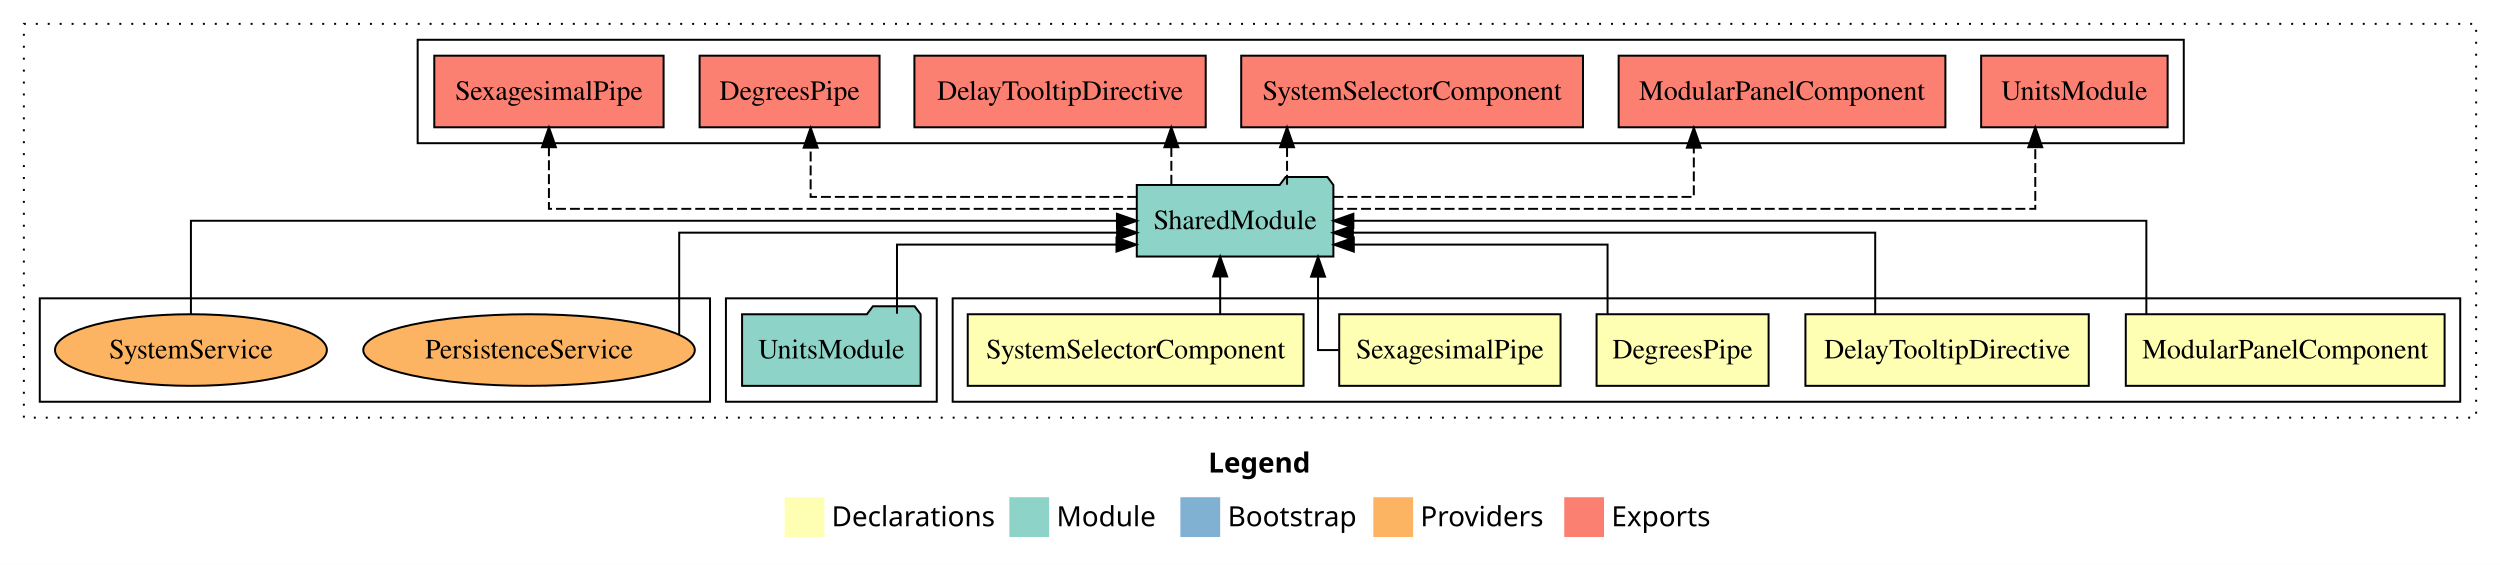
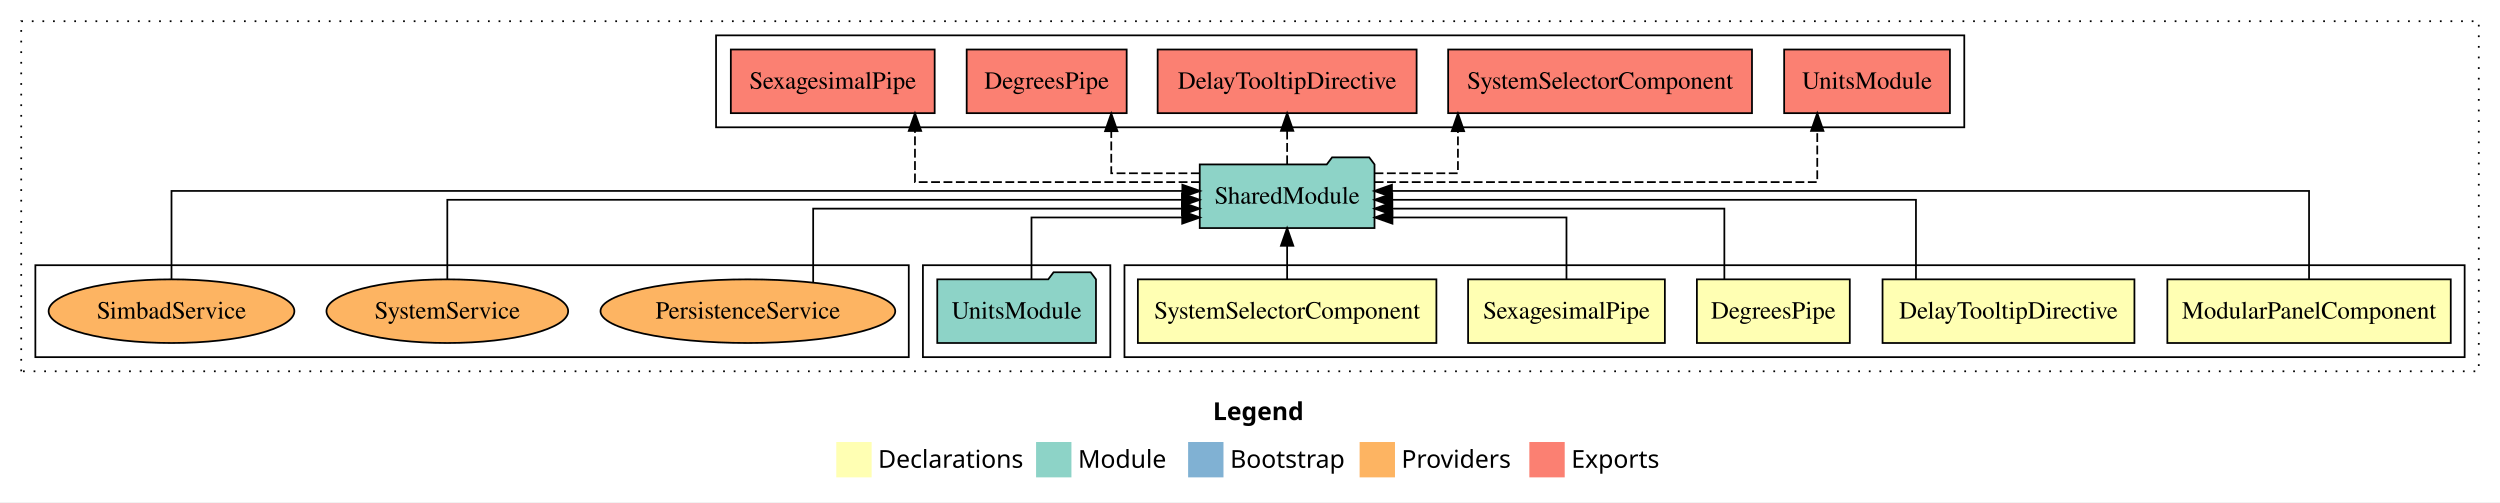
- <svg xmlns="http://www.w3.org/2000/svg" width="1257pt" height="284pt" viewBox="0.00 0.00 1257.00 284.00">
+ <svg xmlns="http://www.w3.org/2000/svg" width="1414pt" height="284pt" viewBox="0.00 0.00 1414.00 284.00">
  <g id="graph0" class="graph" transform="scale(1 1) rotate(0) translate(4 280)">
-     <polygon fill="#ffffff" stroke="transparent" points="-4,4 -4,-280 1253,-280 1253,4 -4,4" />
-     <text text-anchor="start" x="603.509" y="-42.4" font-family="sans-serif" font-weight="bold" font-size="14.00" fill="#000000">Legend</text>
-     <polygon fill="#ffffb3" stroke="transparent" points="390.5,-10 390.5,-30 410.5,-30 410.5,-10 390.5,-10" />
-     <text text-anchor="start" x="414.129" y="-15.4" font-family="sans-serif" font-size="14.00" fill="#000000">  Declarations</text>
-     <polygon fill="#8dd3c7" stroke="transparent" points="503.5,-10 503.5,-30 523.5,-30 523.5,-10 503.5,-10" />
-     <text text-anchor="start" x="527.225" y="-15.4" font-family="sans-serif" font-size="14.00" fill="#000000">  Module</text>
-     <polygon fill="#80b1d3" stroke="transparent" points="589.5,-10 589.5,-30 609.5,-30 609.5,-10 589.5,-10" />
-     <text text-anchor="start" x="613.281" y="-15.4" font-family="sans-serif" font-size="14.00" fill="#000000">  Bootstrap</text>
-     <polygon fill="#fdb462" stroke="transparent" points="686.5,-10 686.5,-30 706.5,-30 706.5,-10 686.5,-10" />
-     <text text-anchor="start" x="710.173" y="-15.4" font-family="sans-serif" font-size="14.00" fill="#000000">  Providers</text>
-     <polygon fill="#fb8072" stroke="transparent" points="782.5,-10 782.5,-30 802.5,-30 802.5,-10 782.5,-10" />
-     <text text-anchor="start" x="806.226" y="-15.4" font-family="sans-serif" font-size="14.00" fill="#000000">  Exports</text>
+     <polygon fill="#ffffff" stroke="transparent" points="-4,4 -4,-280 1410,-280 1410,4 -4,4" />
+     <text text-anchor="start" x="682.009" y="-42.4" font-family="sans-serif" font-weight="bold" font-size="14.00" fill="#000000">Legend</text>
+     <polygon fill="#ffffb3" stroke="transparent" points="469,-10 469,-30 489,-30 489,-10 469,-10" />
+     <text text-anchor="start" x="492.629" y="-15.4" font-family="sans-serif" font-size="14.00" fill="#000000">  Declarations</text>
+     <polygon fill="#8dd3c7" stroke="transparent" points="582,-10 582,-30 602,-30 602,-10 582,-10" />
+     <text text-anchor="start" x="605.725" y="-15.4" font-family="sans-serif" font-size="14.00" fill="#000000">  Module</text>
+     <polygon fill="#80b1d3" stroke="transparent" points="668,-10 668,-30 688,-30 688,-10 668,-10" />
+     <text text-anchor="start" x="691.781" y="-15.4" font-family="sans-serif" font-size="14.00" fill="#000000">  Bootstrap</text>
+     <polygon fill="#fdb462" stroke="transparent" points="765,-10 765,-30 785,-30 785,-10 765,-10" />
+     <text text-anchor="start" x="788.673" y="-15.4" font-family="sans-serif" font-size="14.00" fill="#000000">  Providers</text>
+     <polygon fill="#fb8072" stroke="transparent" points="861,-10 861,-30 881,-30 881,-10 861,-10" />
+     <text text-anchor="start" x="884.726" y="-15.4" font-family="sans-serif" font-size="14.00" fill="#000000">  Exports</text>
    <g id="clust1" class="cluster">
-       <polygon fill="none" stroke="#000000" stroke-dasharray="1,5" points="8,-70 8,-268 1241,-268 1241,-70 8,-70" />
+       <polygon fill="none" stroke="#000000" stroke-dasharray="1,5" points="8,-70 8,-268 1398,-268 1398,-70 8,-70" />
    </g>
    <g id="clust2" class="cluster">
-       <polygon fill="none" stroke="#000000" points="475,-78 475,-130 1233,-130 1233,-78 475,-78" />
+       <polygon fill="none" stroke="#000000" points="632,-78 632,-130 1390,-130 1390,-78 632,-78" />
    </g>
    <g id="clust8" class="cluster">
-       <polygon fill="none" stroke="#000000" points="361,-78 361,-130 467,-130 467,-78 361,-78" />
+       <polygon fill="none" stroke="#000000" points="518,-78 518,-130 624,-130 624,-78 518,-78" />
    </g>
    <g id="clust9" class="cluster">
-       <polygon fill="none" stroke="#000000" points="206,-208 206,-260 1094,-260 1094,-208 206,-208" />
+       <polygon fill="none" stroke="#000000" points="401,-208 401,-260 1107,-260 1107,-208 401,-208" />
    </g>
    <g id="clust11" class="cluster">
-       <polygon fill="none" stroke="#000000" points="16,-78 16,-130 353,-130 353,-78 16,-78" />
+       <polygon fill="none" stroke="#000000" points="16,-78 16,-130 510,-130 510,-78 16,-78" />
    </g>
    <g id="node1" class="node">
-       <polygon fill="#ffffb3" stroke="#000000" points="1225.146,-122 1064.854,-122 1064.854,-86 1225.146,-86 1225.146,-122" />
-       <text text-anchor="middle" x="1145" y="-99.8" font-family="Times,serif" font-size="14.00" fill="#000000">ModularPanelComponent</text>
+       <polygon fill="#ffffb3" stroke="#000000" points="1382.146,-122 1221.854,-122 1221.854,-86 1382.146,-86 1382.146,-122" />
+       <text text-anchor="middle" x="1302" y="-99.8" font-family="Times,serif" font-size="14.00" fill="#000000">ModularPanelComponent</text>
    </g>
    <g id="node6" class="node">
-       <polygon fill="#8dd3c7" stroke="#000000" points="666.423,-187 663.423,-191 642.423,-191 639.423,-187 567.577,-187 567.577,-151 666.423,-151 666.423,-187" />
-       <text text-anchor="middle" x="617" y="-164.8" font-family="Times,serif" font-size="14.00" fill="#000000">SharedModule</text>
+       <polygon fill="#8dd3c7" stroke="#000000" points="773.423,-187 770.423,-191 749.423,-191 746.423,-187 674.577,-187 674.577,-151 773.423,-151 773.423,-187" />
+       <text text-anchor="middle" x="724" y="-164.8" font-family="Times,serif" font-size="14.00" fill="#000000">SharedModule</text>
    </g>
    <g id="edge1" class="edge">
-       <path fill="none" stroke="#000000" d="M1075.184,-122.106C1075.184,-141.339 1075.184,-169 1075.184,-169 1075.184,-169 676.469,-169 676.469,-169" />
-       <polygon fill="#000000" stroke="#000000" points="676.469,-165.5 666.469,-169 676.469,-172.5 676.469,-165.5" />
+       <path fill="none" stroke="#000000" d="M1302,-122.223C1302,-142.365 1302,-172 1302,-172 1302,-172 783.28,-172 783.28,-172" />
+       <polygon fill="#000000" stroke="#000000" points="783.28,-168.5 773.28,-172 783.28,-175.5 783.28,-168.5" />
    </g>
    <g id="node2" class="node">
-       <polygon fill="#ffffb3" stroke="#000000" points="1046.234,-122 903.766,-122 903.766,-86 1046.234,-86 1046.234,-122" />
-       <text text-anchor="middle" x="975" y="-99.8" font-family="Times,serif" font-size="14.00" fill="#000000">DelayTooltipDirective</text>
+       <polygon fill="#ffffb3" stroke="#000000" points="1203.234,-122 1060.766,-122 1060.766,-86 1203.234,-86 1203.234,-122" />
+       <text text-anchor="middle" x="1132" y="-99.8" font-family="Times,serif" font-size="14.00" fill="#000000">DelayTooltipDirective</text>
    </g>
    <g id="edge2" class="edge">
-       <path fill="none" stroke="#000000" d="M938.853,-122.022C938.853,-139.373 938.853,-163 938.853,-163 938.853,-163 676.233,-163 676.233,-163" />
-       <polygon fill="#000000" stroke="#000000" points="676.233,-159.5 666.233,-163 676.233,-166.5 676.233,-159.5" />
+       <path fill="none" stroke="#000000" d="M1079.662,-122.222C1079.662,-140.828 1079.662,-167 1079.662,-167 1079.662,-167 783.453,-167 783.453,-167" />
+       <polygon fill="#000000" stroke="#000000" points="783.453,-163.5 773.453,-167 783.453,-170.5 783.453,-163.5" />
    </g>
    <g id="node3" class="node">
-       <polygon fill="#ffffb3" stroke="#000000" points="885.244,-122 798.756,-122 798.756,-86 885.244,-86 885.244,-122" />
-       <text text-anchor="middle" x="842" y="-99.8" font-family="Times,serif" font-size="14.00" fill="#000000">DegreesPipe</text>
+       <polygon fill="#ffffb3" stroke="#000000" points="1042.244,-122 955.756,-122 955.756,-86 1042.244,-86 1042.244,-122" />
+       <text text-anchor="middle" x="999" y="-99.8" font-family="Times,serif" font-size="14.00" fill="#000000">DegreesPipe</text>
    </g>
    <g id="edge3" class="edge">
-       <path fill="none" stroke="#000000" d="M804.278,-122.24C804.278,-137.571 804.278,-157 804.278,-157 804.278,-157 676.695,-157 676.695,-157" />
-       <polygon fill="#000000" stroke="#000000" points="676.695,-153.5 666.695,-157 676.695,-160.5 676.695,-153.5" />
+       <path fill="none" stroke="#000000" d="M971.295,-122.034C971.295,-139.06 971.295,-162 971.295,-162 971.295,-162 783.449,-162 783.449,-162" />
+       <polygon fill="#000000" stroke="#000000" points="783.449,-158.5 773.449,-162 783.449,-165.5 783.449,-158.5" />
    </g>
    <g id="node4" class="node">
-       <polygon fill="#ffffb3" stroke="#000000" points="780.646,-122 669.354,-122 669.354,-86 780.646,-86 780.646,-122" />
-       <text text-anchor="middle" x="725" y="-99.8" font-family="Times,serif" font-size="14.00" fill="#000000">SexagesimalPipe</text>
+       <polygon fill="#ffffb3" stroke="#000000" points="937.646,-122 826.354,-122 826.354,-86 937.646,-86 937.646,-122" />
+       <text text-anchor="middle" x="882" y="-99.8" font-family="Times,serif" font-size="14.00" fill="#000000">SexagesimalPipe</text>
    </g>
    <g id="edge4" class="edge">
-       <path fill="none" stroke="#000000" d="M669.069,-104C662.855,-104 658.712,-104 658.712,-104 658.712,-104 658.712,-140.894 658.712,-140.894" />
-       <polygon fill="#000000" stroke="#000000" points="655.212,-140.894 658.712,-150.894 662.212,-140.894 655.212,-140.894" />
+       <path fill="none" stroke="#000000" d="M882,-122.24C882,-137.571 882,-157 882,-157 882,-157 783.559,-157 783.559,-157" />
+       <polygon fill="#000000" stroke="#000000" points="783.559,-153.5 773.559,-157 783.559,-160.5 783.559,-153.5" />
    </g>
    <g id="node5" class="node">
-       <polygon fill="#ffffb3" stroke="#000000" points="651.424,-122 482.576,-122 482.576,-86 651.424,-86 651.424,-122" />
-       <text text-anchor="middle" x="567" y="-99.8" font-family="Times,serif" font-size="14.00" fill="#000000">SystemSelectorComponent</text>
+       <polygon fill="#ffffb3" stroke="#000000" points="808.424,-122 639.576,-122 639.576,-86 808.424,-86 808.424,-122" />
+       <text text-anchor="middle" x="724" y="-99.8" font-family="Times,serif" font-size="14.00" fill="#000000">SystemSelectorComponent</text>
    </g>
    <g id="edge5" class="edge">
-       <path fill="none" stroke="#000000" d="M609.5,-122.106C609.5,-122.106 609.5,-140.991 609.5,-140.991" />
-       <polygon fill="#000000" stroke="#000000" points="606,-140.991 609.5,-150.991 613,-140.991 606,-140.991" />
+       <path fill="none" stroke="#000000" d="M724,-122.106C724,-122.106 724,-140.991 724,-140.991" />
+       <polygon fill="#000000" stroke="#000000" points="720.5,-140.991 724,-150.991 727.5,-140.991 720.5,-140.991" />
    </g>
    <g id="node8" class="node">
-       <polygon fill="#fb8072" stroke="#000000" points="1085.883,-252 992.117,-252 992.117,-216 1085.883,-216 1085.883,-252" />
-       <text text-anchor="middle" x="1039" y="-229.8" font-family="Times,serif" font-size="14.00" fill="#000000">UnitsModule </text>
+       <polygon fill="#fb8072" stroke="#000000" points="1098.883,-252 1005.117,-252 1005.117,-216 1098.883,-216 1098.883,-252" />
+       <text text-anchor="middle" x="1052" y="-229.8" font-family="Times,serif" font-size="14.00" fill="#000000">UnitsModule </text>
    </g>
    <g id="edge7" class="edge">
-       <path fill="none" stroke="#000000" stroke-dasharray="5,2" d="M666.335,-175C773.77,-175 1019.338,-175 1019.338,-175 1019.338,-175 1019.338,-205.977 1019.338,-205.977" />
-       <polygon fill="#000000" stroke="#000000" points="1015.838,-205.977 1019.338,-215.977 1022.838,-205.977 1015.838,-205.977" />
+       <path fill="none" stroke="#000000" stroke-dasharray="5,2" d="M773.513,-177C858.676,-177 1023.84,-177 1023.84,-177 1023.84,-177 1023.84,-205.965 1023.84,-205.965" />
+       <polygon fill="#000000" stroke="#000000" points="1020.34,-205.965 1023.84,-215.965 1027.34,-205.965 1020.34,-205.965" />
    </g>
    <g id="node9" class="node">
-       <polygon fill="#fb8072" stroke="#000000" points="974.145,-252 809.855,-252 809.855,-216 974.145,-216 974.145,-252" />
-       <text text-anchor="middle" x="892" y="-229.8" font-family="Times,serif" font-size="14.00" fill="#000000">ModularPanelComponent </text>
+       <polygon fill="#fb8072" stroke="#000000" points="986.924,-252 815.076,-252 815.076,-216 986.924,-216 986.924,-252" />
+       <text text-anchor="middle" x="901" y="-229.8" font-family="Times,serif" font-size="14.00" fill="#000000">SystemSelectorComponent </text>
    </g>
    <g id="edge8" class="edge">
-       <path fill="none" stroke="#000000" stroke-dasharray="5,2" d="M666.48,-181C734.253,-181 847.65,-181 847.65,-181 847.65,-181 847.65,-205.76 847.65,-205.76" />
-       <polygon fill="#000000" stroke="#000000" points="844.15,-205.76 847.65,-215.76 851.15,-205.76 844.15,-205.76" />
+       <path fill="none" stroke="#000000" stroke-dasharray="5,2" d="M773.436,-182C797.205,-182 820.608,-182 820.608,-182 820.608,-182 820.608,-205.813 820.608,-205.813" />
+       <polygon fill="#000000" stroke="#000000" points="817.108,-205.813 820.608,-215.813 824.108,-205.813 817.108,-205.813" />
    </g>
    <g id="node10" class="node">
-       <polygon fill="#fb8072" stroke="#000000" points="791.924,-252 620.076,-252 620.076,-216 791.924,-216 791.924,-252" />
-       <text text-anchor="middle" x="706" y="-229.8" font-family="Times,serif" font-size="14.00" fill="#000000">SystemSelectorComponent </text>
+       <polygon fill="#fb8072" stroke="#000000" points="797.234,-252 650.766,-252 650.766,-216 797.234,-216 797.234,-252" />
+       <text text-anchor="middle" x="724" y="-229.8" font-family="Times,serif" font-size="14.00" fill="#000000">DelayTooltipDirective </text>
    </g>
    <g id="edge9" class="edge">
-       <path fill="none" stroke="#000000" stroke-dasharray="5,2" d="M643.125,-187.106C643.125,-187.106 643.125,-205.991 643.125,-205.991" />
-       <polygon fill="#000000" stroke="#000000" points="639.625,-205.991 643.125,-215.991 646.625,-205.991 639.625,-205.991" />
+       <path fill="none" stroke="#000000" stroke-dasharray="5,2" d="M724,-187.106C724,-187.106 724,-205.991 724,-205.991" />
+       <polygon fill="#000000" stroke="#000000" points="720.5,-205.991 724,-215.991 727.5,-205.991 720.5,-205.991" />
    </g>
    <g id="node11" class="node">
-       <polygon fill="#fb8072" stroke="#000000" points="602.234,-252 455.766,-252 455.766,-216 602.234,-216 602.234,-252" />
-       <text text-anchor="middle" x="529" y="-229.8" font-family="Times,serif" font-size="14.00" fill="#000000">DelayTooltipDirective </text>
+       <polygon fill="#fb8072" stroke="#000000" points="633.244,-252 542.756,-252 542.756,-216 633.244,-216 633.244,-252" />
+       <text text-anchor="middle" x="588" y="-229.8" font-family="Times,serif" font-size="14.00" fill="#000000">DegreesPipe </text>
    </g>
    <g id="edge10" class="edge">
-       <path fill="none" stroke="#000000" stroke-dasharray="5,2" d="M584.953,-187.106C584.953,-187.106 584.953,-205.991 584.953,-205.991" />
-       <polygon fill="#000000" stroke="#000000" points="581.453,-205.991 584.953,-215.991 588.453,-205.991 581.453,-205.991" />
+       <path fill="none" stroke="#000000" stroke-dasharray="5,2" d="M674.557,-182C649.593,-182 624.531,-182 624.531,-182 624.531,-182 624.531,-205.813 624.531,-205.813" />
+       <polygon fill="#000000" stroke="#000000" points="621.032,-205.813 624.531,-215.813 628.032,-205.813 621.032,-205.813" />
    </g>
    <g id="node12" class="node">
-       <polygon fill="#fb8072" stroke="#000000" points="438.244,-252 347.756,-252 347.756,-216 438.244,-216 438.244,-252" />
-       <text text-anchor="middle" x="393" y="-229.8" font-family="Times,serif" font-size="14.00" fill="#000000">DegreesPipe </text>
+       <polygon fill="#fb8072" stroke="#000000" points="524.645,-252 409.355,-252 409.355,-216 524.645,-216 524.645,-252" />
+       <text text-anchor="middle" x="467" y="-229.8" font-family="Times,serif" font-size="14.00" fill="#000000">SexagesimalPipe </text>
    </g>
    <g id="edge11" class="edge">
-       <path fill="none" stroke="#000000" stroke-dasharray="5,2" d="M567.771,-181C504.747,-181 403.59,-181 403.59,-181 403.59,-181 403.59,-205.76 403.59,-205.76" />
-       <polygon fill="#000000" stroke="#000000" points="400.09,-205.76 403.59,-215.76 407.09,-205.76 400.09,-205.76" />
+       <path fill="none" stroke="#000000" stroke-dasharray="5,2" d="M674.647,-177C612.43,-177 513.501,-177 513.501,-177 513.501,-177 513.501,-205.965 513.501,-205.965" />
+       <polygon fill="#000000" stroke="#000000" points="510.001,-205.965 513.501,-215.965 517.001,-205.965 510.001,-205.965" />
+     </g>
+     <g id="node7" class="node">
+       <polygon fill="#8dd3c7" stroke="#000000" points="615.882,-122 612.882,-126 591.882,-126 588.882,-122 526.118,-122 526.118,-86 615.882,-86 615.882,-122" />
+       <text text-anchor="middle" x="571" y="-99.8" font-family="Times,serif" font-size="14.00" fill="#000000">UnitsModule</text>
+     </g>
+     <g id="edge6" class="edge">
+       <path fill="none" stroke="#000000" d="M579.41,-122.24C579.41,-137.571 579.41,-157 579.41,-157 579.41,-157 664.645,-157 664.645,-157" />
+       <polygon fill="#000000" stroke="#000000" points="664.645,-160.5 674.645,-157 664.645,-153.5 664.645,-160.5" />
    </g>
    <g id="node13" class="node">
-       <polygon fill="#fb8072" stroke="#000000" points="329.645,-252 214.355,-252 214.355,-216 329.645,-216 329.645,-252" />
-       <text text-anchor="middle" x="272" y="-229.8" font-family="Times,serif" font-size="14.00" fill="#000000">SexagesimalPipe </text>
+       <ellipse fill="#fdb462" stroke="#000000" cx="419" cy="-104" rx="83.358" ry="18" />
+       <text text-anchor="middle" x="419" y="-99.8" font-family="Times,serif" font-size="14.00" fill="#000000">PersistenceService</text>
    </g>
    <g id="edge12" class="edge">
-       <path fill="none" stroke="#000000" stroke-dasharray="5,2" d="M567.57,-175C472.174,-175 272,-175 272,-175 272,-175 272,-205.977 272,-205.977" />
-       <polygon fill="#000000" stroke="#000000" points="268.5,-205.977 272,-215.977 275.5,-205.977 268.5,-205.977" />
-     </g>
-     <g id="node7" class="node">
-       <polygon fill="#8dd3c7" stroke="#000000" points="458.882,-122 455.882,-126 434.882,-126 431.882,-122 369.118,-122 369.118,-86 458.882,-86 458.882,-122" />
-       <text text-anchor="middle" x="414" y="-99.8" font-family="Times,serif" font-size="14.00" fill="#000000">UnitsModule</text>
-     </g>
-     <g id="edge6" class="edge">
-       <path fill="none" stroke="#000000" d="M447.002,-122.24C447.002,-137.571 447.002,-157 447.002,-157 447.002,-157 557.373,-157 557.373,-157" />
-       <polygon fill="#000000" stroke="#000000" points="557.373,-160.5 567.373,-157 557.373,-153.5 557.373,-160.5" />
+       <path fill="none" stroke="#000000" d="M455.928,-120.156C455.928,-137.318 455.928,-162 455.928,-162 455.928,-162 664.519,-162 664.519,-162" />
+       <polygon fill="#000000" stroke="#000000" points="664.519,-165.5 674.519,-162 664.519,-158.5 664.519,-165.5" />
    </g>
    <g id="node14" class="node">
-       <ellipse fill="#fdb462" stroke="#000000" cx="262" cy="-104" rx="83.358" ry="18" />
-       <text text-anchor="middle" x="262" y="-99.8" font-family="Times,serif" font-size="14.00" fill="#000000">PersistenceService</text>
+       <ellipse fill="#fdb462" stroke="#000000" cx="249" cy="-104" rx="68.354" ry="18" />
+       <text text-anchor="middle" x="249" y="-99.8" font-family="Times,serif" font-size="14.00" fill="#000000">SystemService</text>
    </g>
    <g id="edge13" class="edge">
-       <path fill="none" stroke="#000000" d="M337.501,-111.713C337.501,-127.706 337.501,-163 337.501,-163 337.501,-163 557.674,-163 557.674,-163" />
-       <polygon fill="#000000" stroke="#000000" points="557.675,-166.5 567.674,-163 557.674,-159.5 557.675,-166.5" />
+       <path fill="none" stroke="#000000" d="M249,-122.222C249,-140.828 249,-167 249,-167 249,-167 664.511,-167 664.511,-167" />
+       <polygon fill="#000000" stroke="#000000" points="664.511,-170.5 674.511,-167 664.511,-163.5 664.511,-170.5" />
    </g>
    <g id="node15" class="node">
-       <ellipse fill="#fdb462" stroke="#000000" cx="92" cy="-104" rx="68.354" ry="18" />
-       <text text-anchor="middle" x="92" y="-99.8" font-family="Times,serif" font-size="14.00" fill="#000000">SystemService</text>
+       <ellipse fill="#fdb462" stroke="#000000" cx="93" cy="-104" rx="69.499" ry="18" />
+       <text text-anchor="middle" x="93" y="-99.8" font-family="Times,serif" font-size="14.00" fill="#000000">SimbadService</text>
    </g>
    <g id="edge14" class="edge">
-       <path fill="none" stroke="#000000" d="M92,-122.106C92,-141.339 92,-169 92,-169 92,-169 557.609,-169 557.609,-169" />
-       <polygon fill="#000000" stroke="#000000" points="557.609,-172.5 567.609,-169 557.609,-165.5 557.609,-172.5" />
+       <path fill="none" stroke="#000000" d="M93,-122.223C93,-142.365 93,-172 93,-172 93,-172 664.749,-172 664.749,-172" />
+       <polygon fill="#000000" stroke="#000000" points="664.749,-175.5 674.749,-172 664.749,-168.5 664.749,-175.5" />
    </g>
  </g>
</svg>
